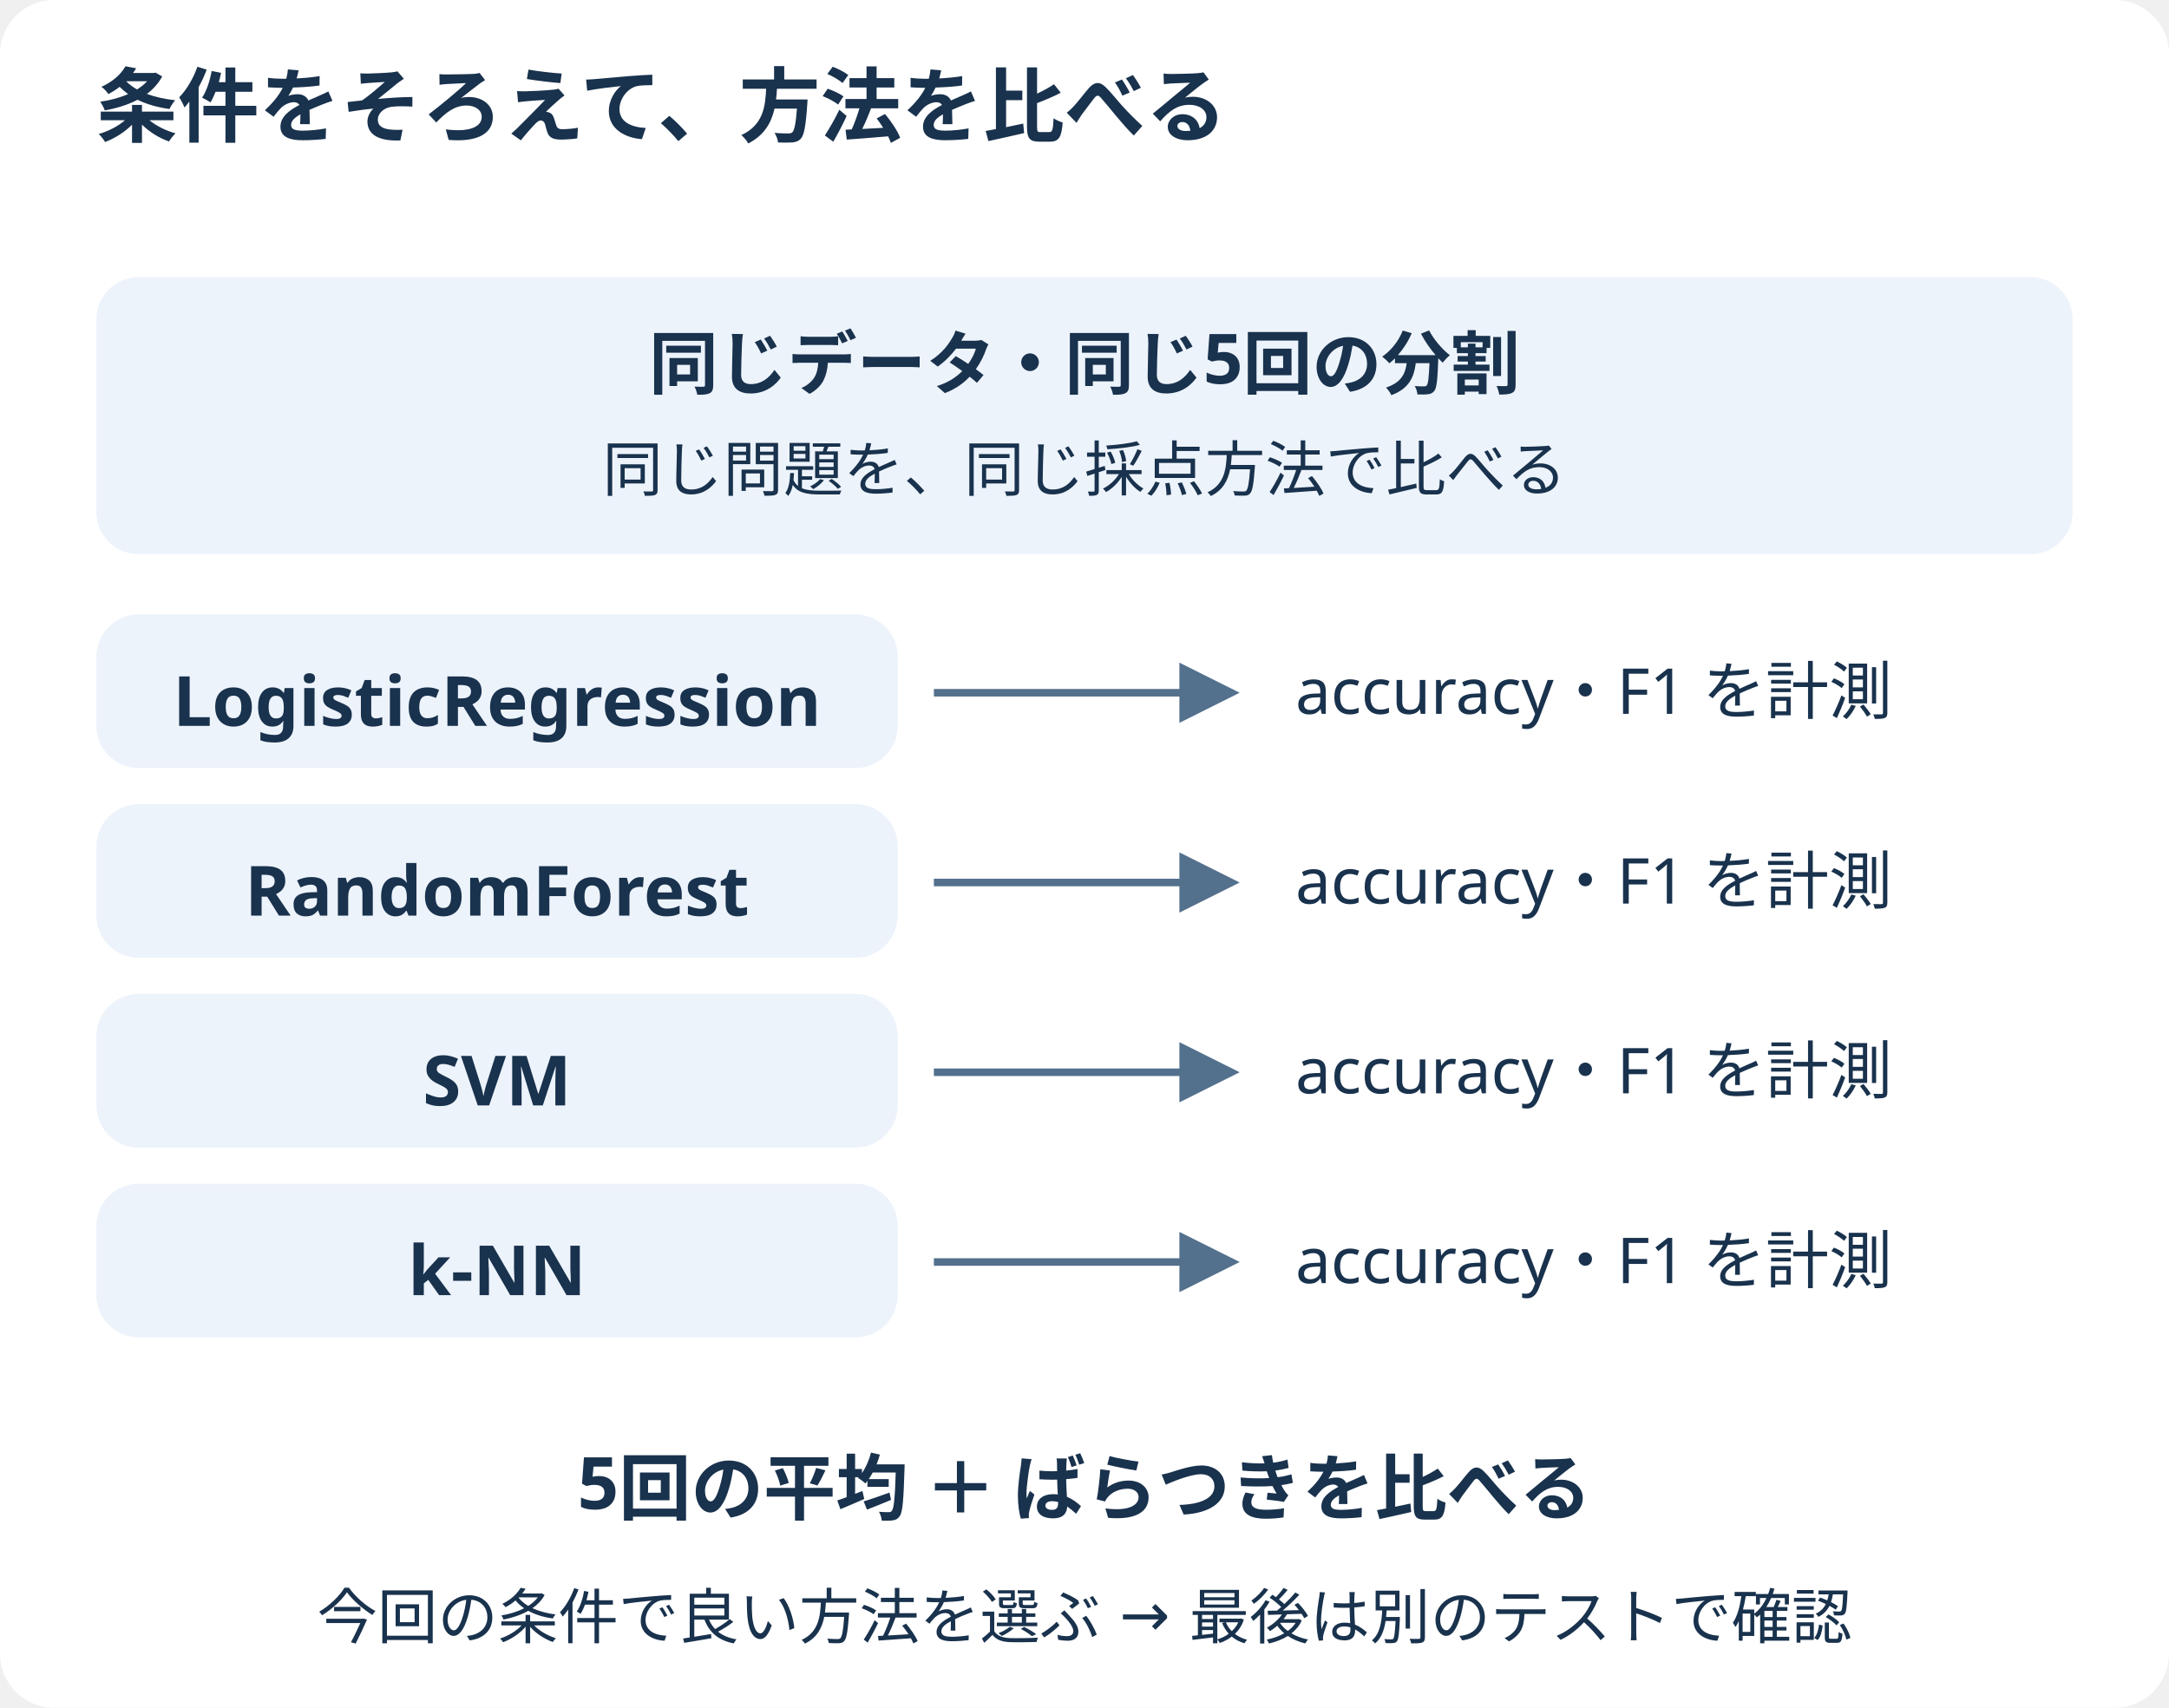
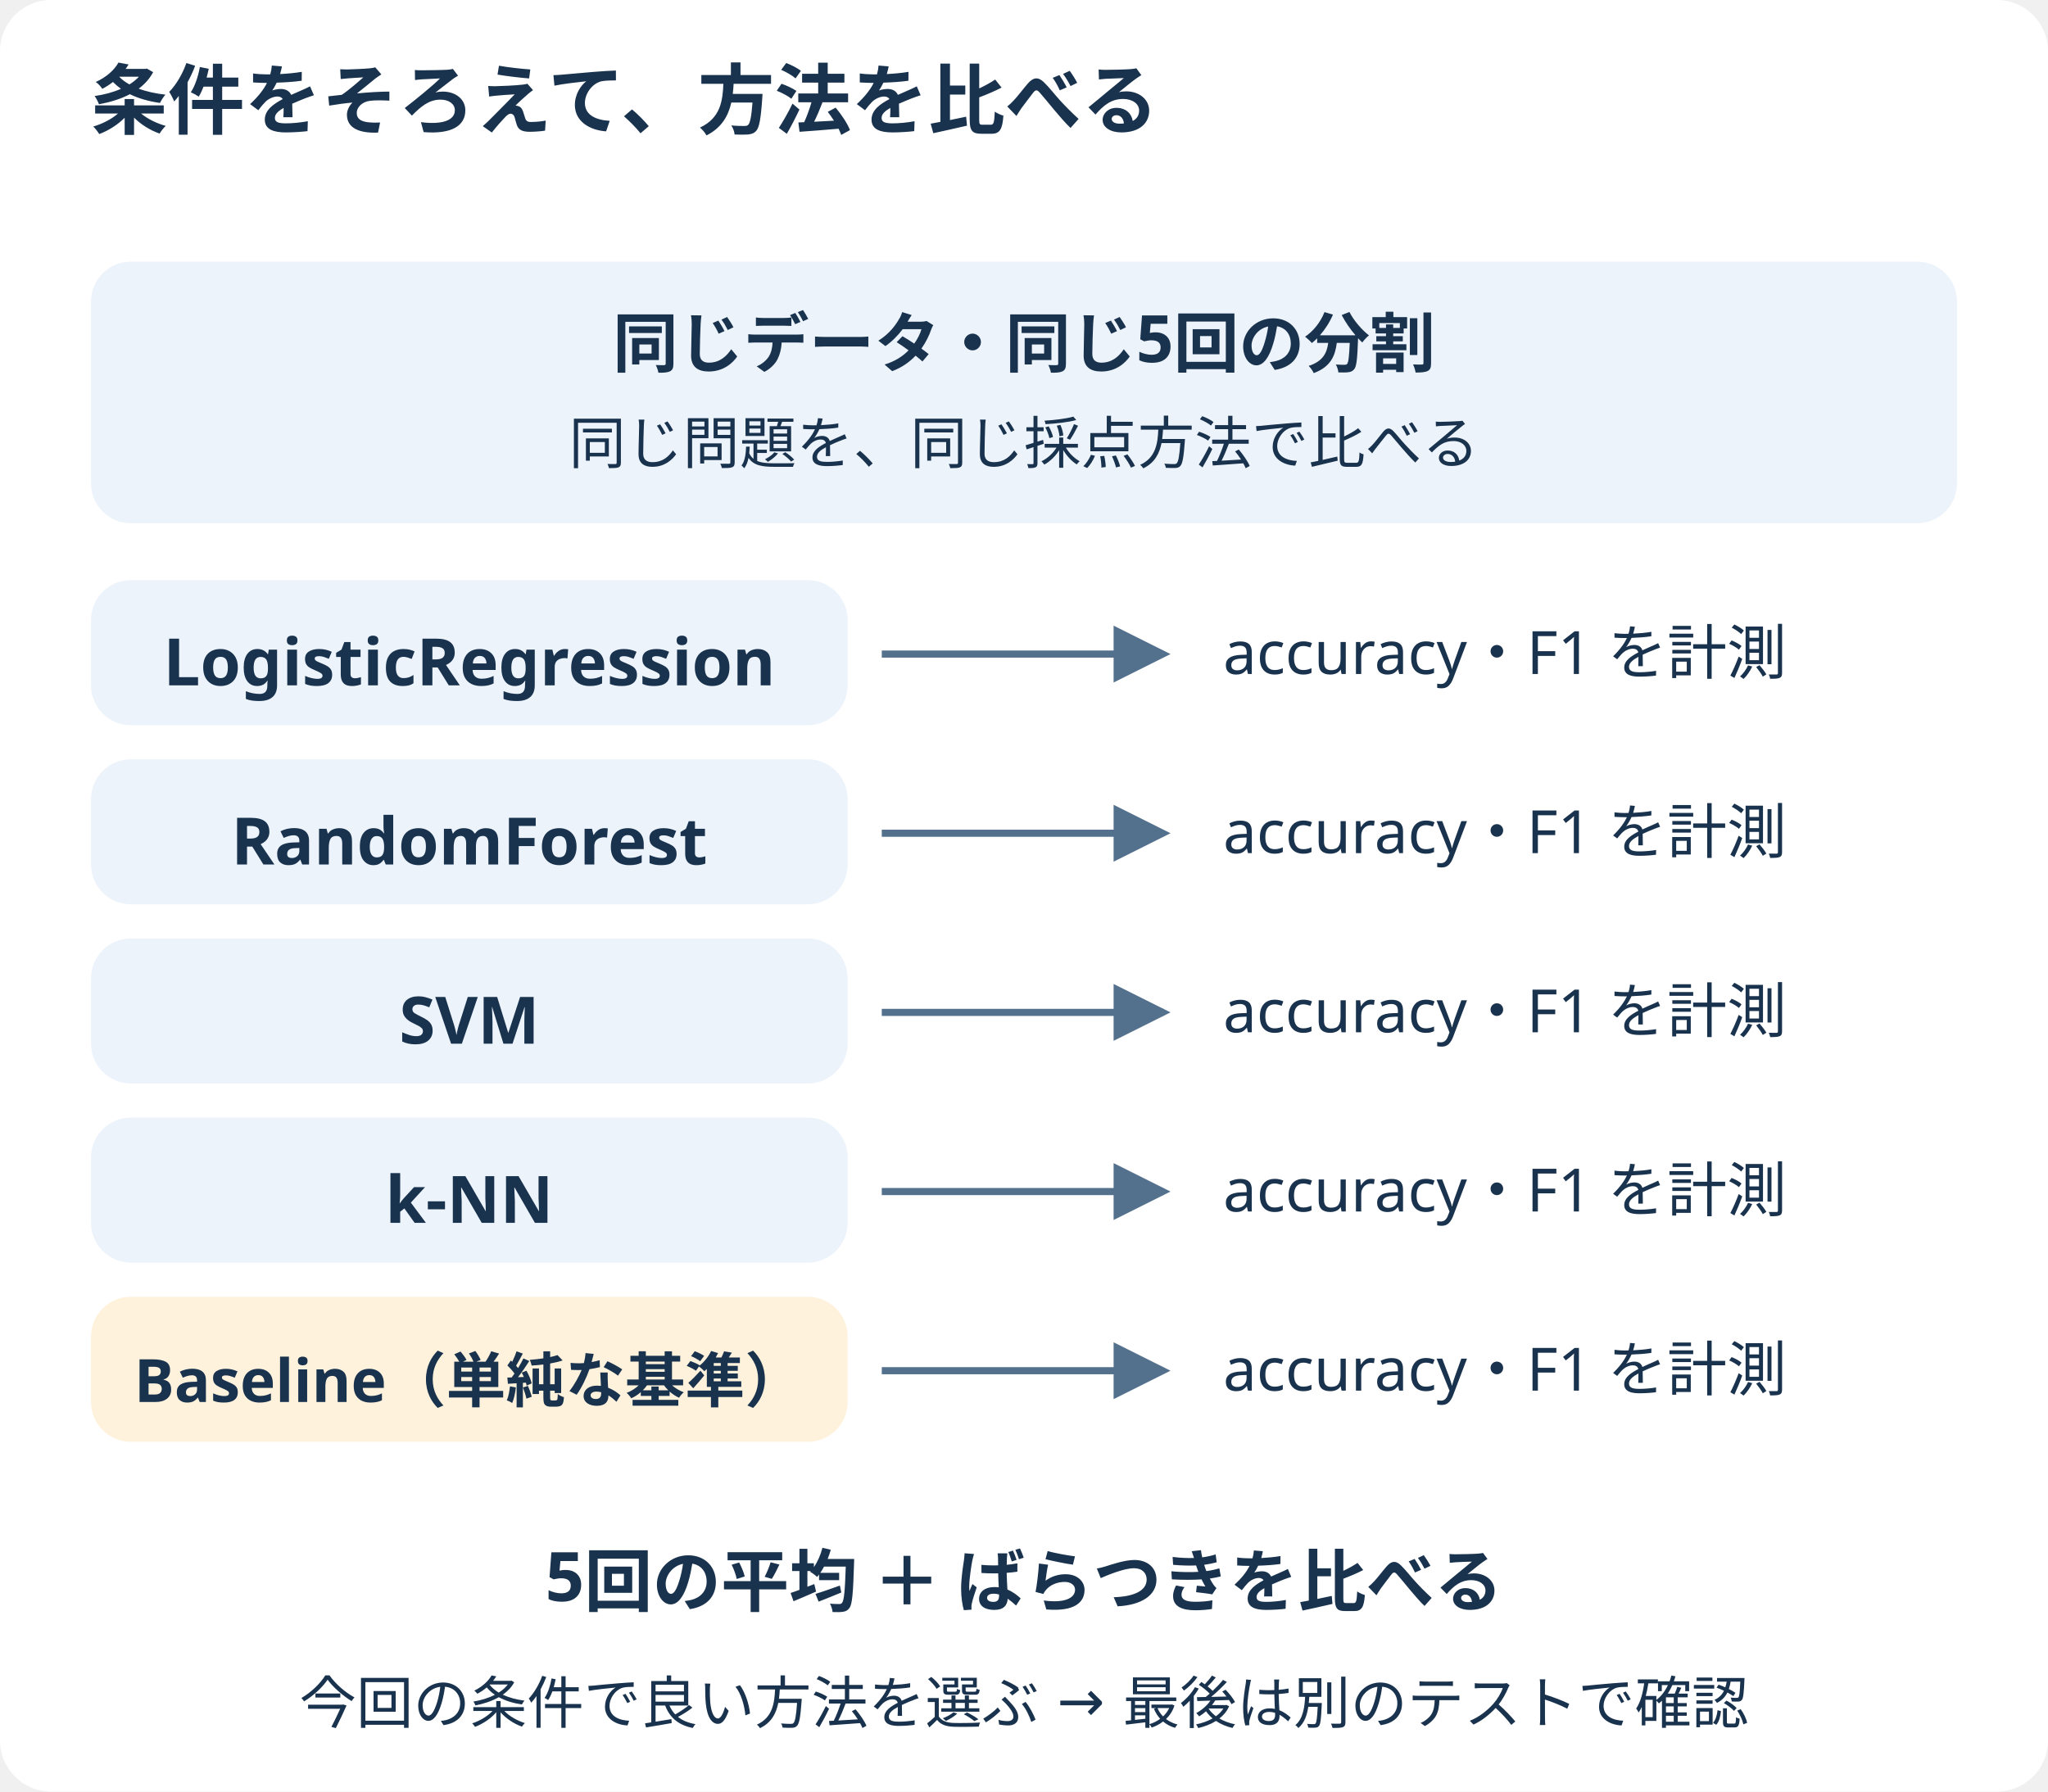
- <svg xmlns="http://www.w3.org/2000/svg" width="720" height="567" viewBox="0 0 720 567" role="img" aria-labelledby="title desc">
+ <svg xmlns="http://www.w3.org/2000/svg" width="720" height="630" viewBox="0 0 720 630" role="img" aria-labelledby="title desc">
  <defs>
    <marker id="arrow" markerWidth="8" markerHeight="8" refX="7" refY="4" orient="auto">
      <path d="M0,0 L8,4 L0,8 Z" fill="#53708d" />
    </marker>
  </defs>
-   <rect width="720" height="567" rx="18" fill="#ffffff" />
+   <rect width="720" height="630" rx="18" fill="#ffffff" />
  <g font-family="'Hiragino Sans', 'Noto Sans JP', Meiryo, sans-serif">
    <text x="32" y="45" font-size="27" text-anchor="start" fill="#19324d" font-weight="600">条件をそろえて、方法を比べる</text>
    <rect x="32" y="92" width="656" height="92" rx="14" fill="#edf3fb" />
    <text x="360.0" y="129" font-size="23" text-anchor="middle" fill="#19324d" font-weight="600">同じデータ・同じ5回の分割</text>
    <text x="360.0" y="163" font-size="20" text-anchor="middle" fill="#19324d" font-weight="400">同じ問題を、同じ採点方法で比べる</text>
    <rect x="32" y="204" width="266" height="51" rx="14" fill="#edf3fb" />
    <text x="165.0" y="241" font-size="23" text-anchor="middle" fill="#19324d" font-weight="600">LogisticRegression</text>
    <path d="M310,230 L409,230" stroke="#53708d" stroke-width="2.5" fill="none" marker-end="url(#arrow)" />
    <text x="430" y="237" font-size="21" text-anchor="start" fill="#19324d" font-weight="400">accuracy・F1 を計測</text>
    <rect x="32" y="267" width="266" height="51" rx="14" fill="#edf3fb" />
    <text x="165.0" y="304" font-size="23" text-anchor="middle" fill="#19324d" font-weight="600">RandomForest</text>
    <path d="M310,293 L409,293" stroke="#53708d" stroke-width="2.5" fill="none" marker-end="url(#arrow)" />
    <text x="430" y="300" font-size="21" text-anchor="start" fill="#19324d" font-weight="400">accuracy・F1 を計測</text>
    <rect x="32" y="330" width="266" height="51" rx="14" fill="#edf3fb" />
    <text x="165.0" y="367" font-size="23" text-anchor="middle" fill="#19324d" font-weight="600">SVM</text>
    <path d="M310,356 L409,356" stroke="#53708d" stroke-width="2.5" fill="none" marker-end="url(#arrow)" />
    <text x="430" y="363" font-size="21" text-anchor="start" fill="#19324d" font-weight="400">accuracy・F1 を計測</text>
    <rect x="32" y="393" width="266" height="51" rx="14" fill="#edf3fb" />
    <text x="165.0" y="430" font-size="23" text-anchor="middle" fill="#19324d" font-weight="600">k-NN</text>
    <path d="M310,419 L409,419" stroke="#53708d" stroke-width="2.5" fill="none" marker-end="url(#arrow)" />
    <text x="430" y="426" font-size="21" text-anchor="start" fill="#19324d" font-weight="400">accuracy・F1 を計測</text>
-     <text x="360" y="501" font-size="24" text-anchor="middle" fill="#19324d" font-weight="600">5回の平均 ＋ ばらつきを比べる</text>
-     <text x="360" y="544" font-size="20" text-anchor="middle" fill="#19324d" font-weight="400">今回の条件で良い方法を選ぶ → 最後は別のテストで確認</text>
+     <text x="360" y="563" font-size="24" text-anchor="middle" fill="#19324d" font-weight="600">5回の平均 ＋ ばらつきを比べる</text>
+     <text x="360" y="606" font-size="20" text-anchor="middle" fill="#19324d" font-weight="400">今回の条件で良い方法を選ぶ → 最後は別のテストで確認</text>
+     <rect x="32" y="456" width="266" height="51" rx="14" fill="#fff2dc" />
+     <text font-size="21" text-anchor="middle" fill="#19324d" font-weight="600" x="165" y="493">Baseline（単純な基準）</text>
+     <path stroke-width="2.5" fill="none" marker-end="url(#arrow)" d="M310,482 L409,482" stroke="#53708d" />
+     <text font-size="21" text-anchor="start" fill="#19324d" x="430" y="489">accuracy・F1 を計測</text>
  </g>
</svg>
